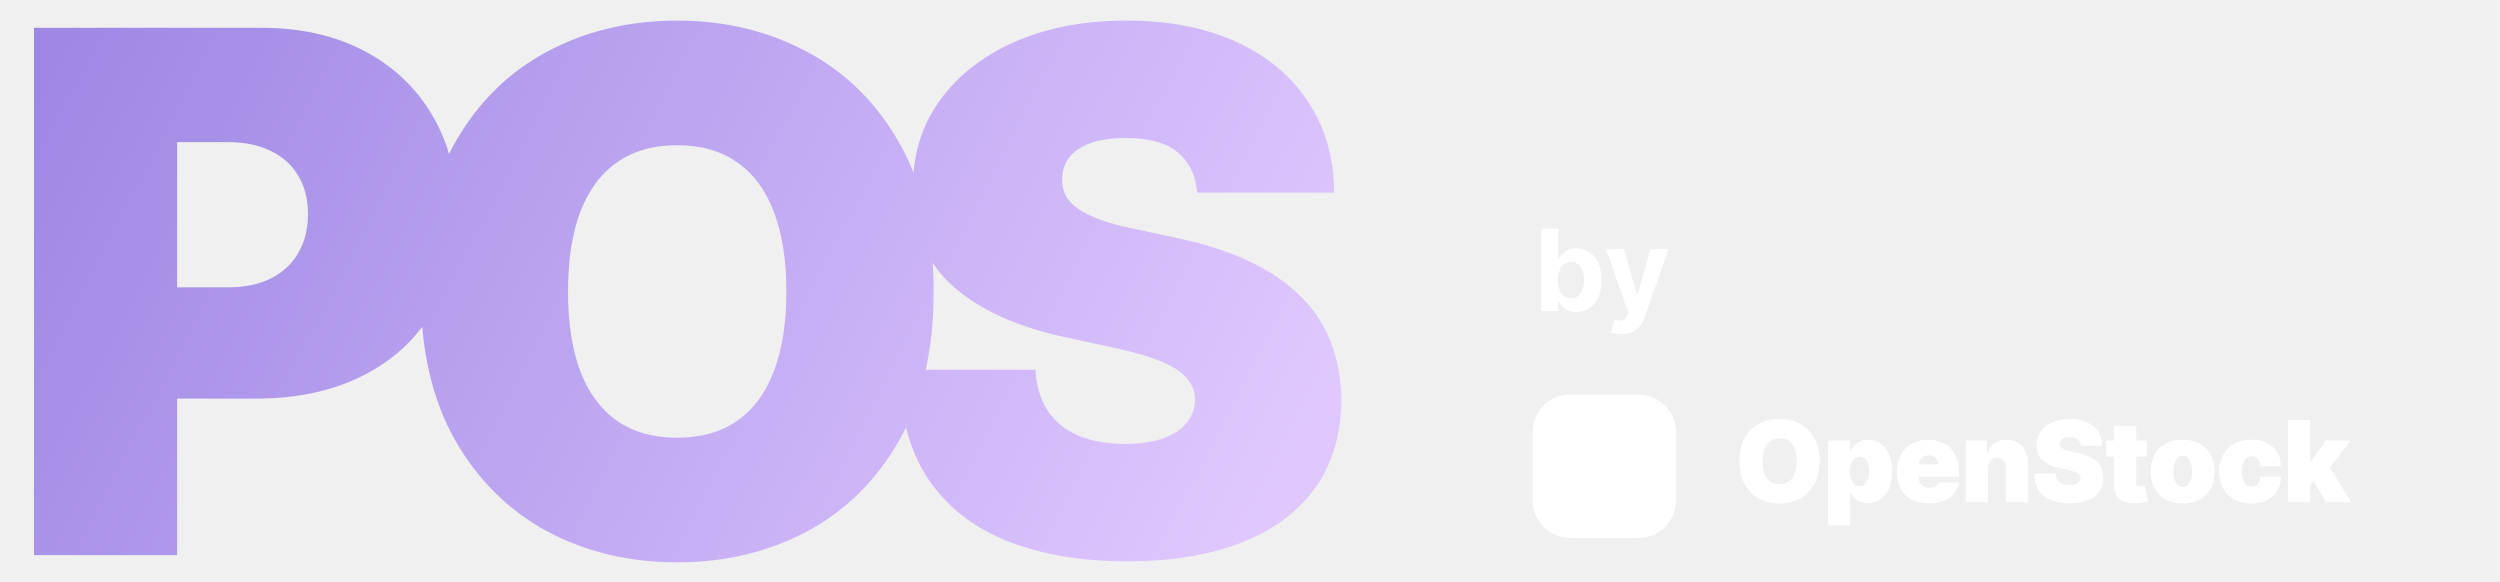
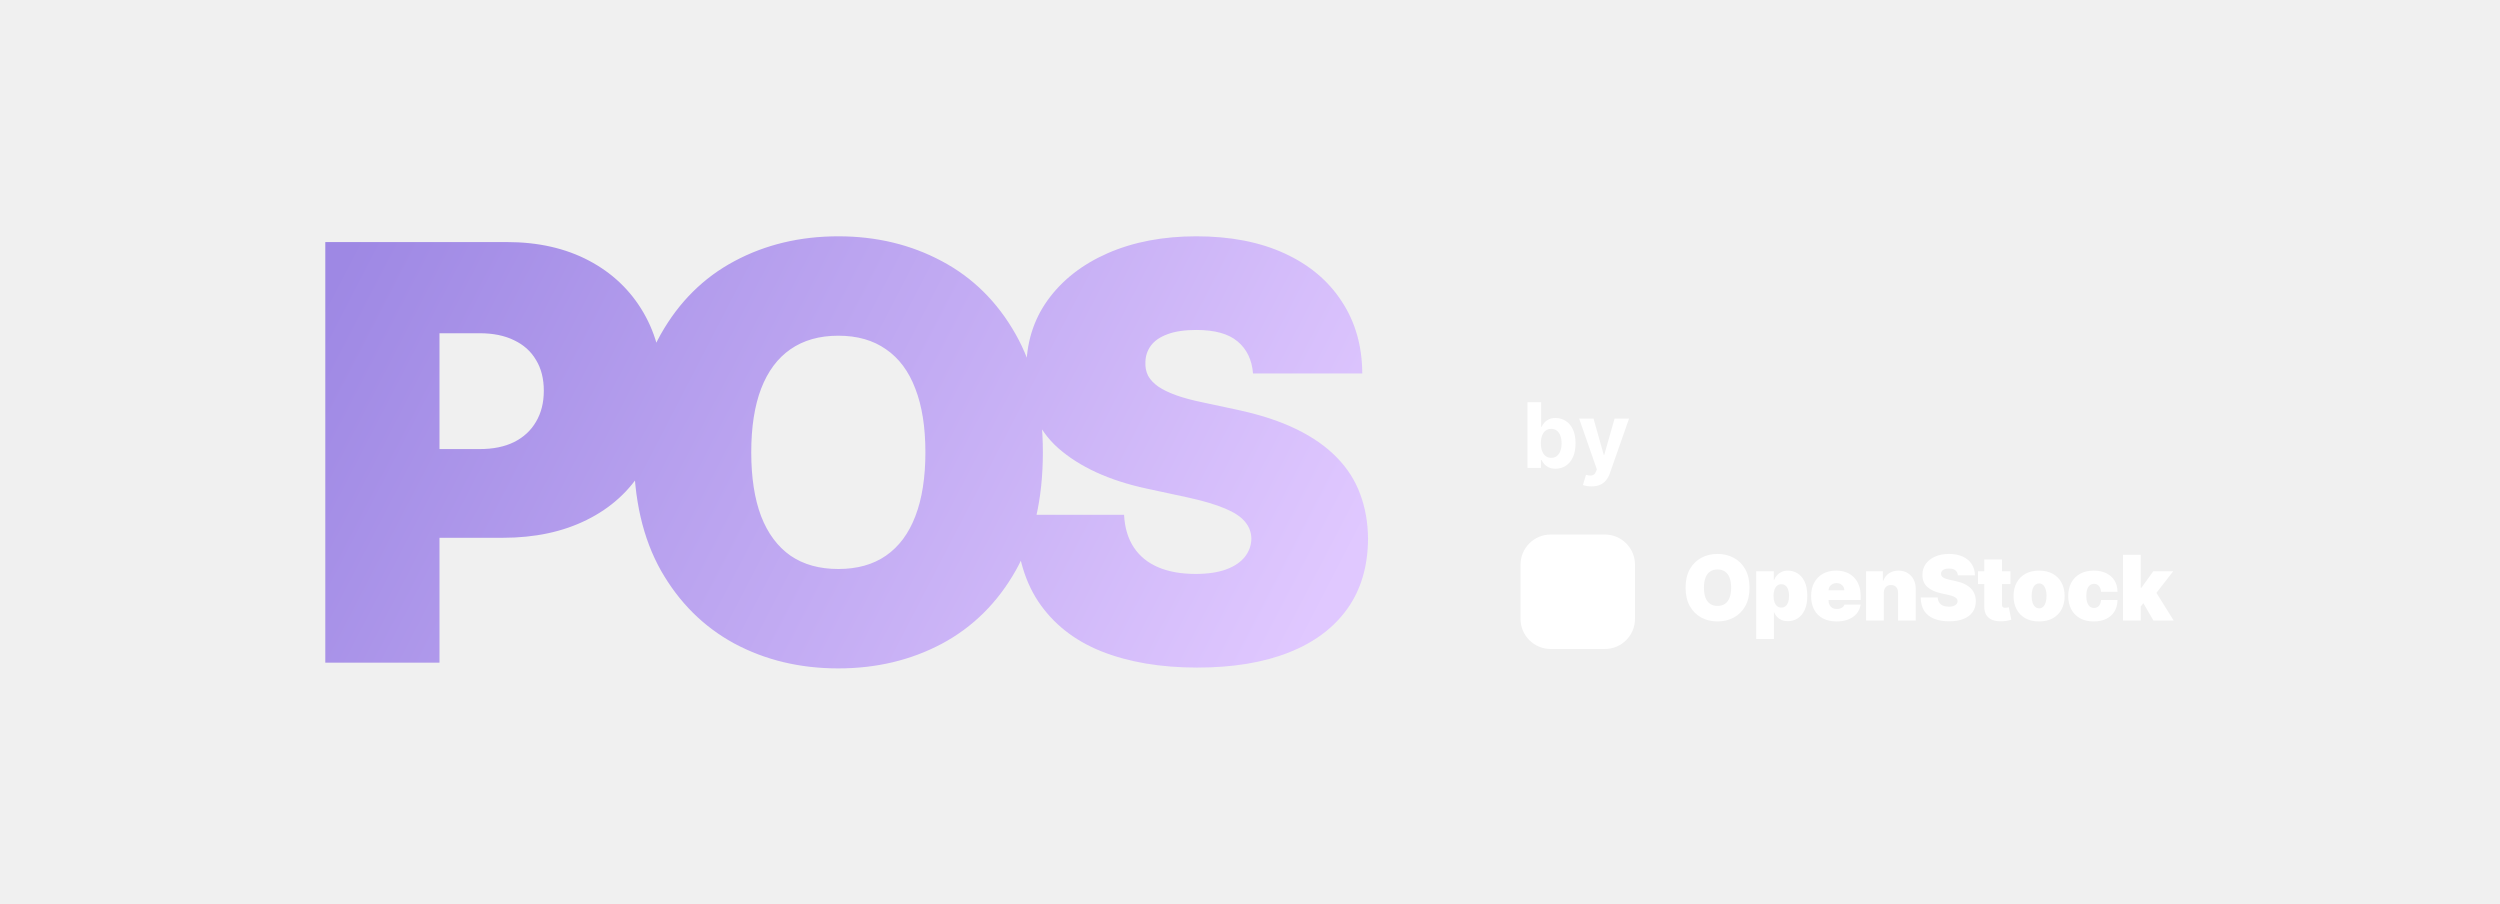
- <svg xmlns="http://www.w3.org/2000/svg" width="331" height="77" viewBox="0 0 331 77" fill="none">
-   <g clip-path="url(#clip0_45_22)">
-     <path d="M204.061 41.175V30.266H206.331V34.368H206.4C206.499 34.148 206.643 33.924 206.831 33.697C207.023 33.466 207.272 33.274 207.577 33.121C207.886 32.965 208.27 32.887 208.728 32.887C209.324 32.887 209.875 33.043 210.379 33.356C210.883 33.664 211.286 34.132 211.588 34.757C211.89 35.378 212.041 36.157 212.041 37.095C212.041 38.008 211.893 38.778 211.599 39.407C211.308 40.032 210.91 40.506 210.406 40.829C209.905 41.148 209.344 41.308 208.722 41.308C208.282 41.308 207.907 41.236 207.598 41.09C207.293 40.944 207.043 40.761 206.847 40.541C206.652 40.318 206.503 40.092 206.4 39.865H206.299V41.175H204.061ZM206.283 37.084C206.283 37.571 206.35 37.995 206.485 38.357C206.62 38.72 206.815 39.002 207.071 39.204C207.327 39.403 207.637 39.503 208.003 39.503C208.373 39.503 208.685 39.401 208.941 39.199C209.196 38.993 209.39 38.709 209.521 38.347C209.656 37.981 209.724 37.56 209.724 37.084C209.724 36.612 209.658 36.197 209.527 35.838C209.395 35.479 209.202 35.199 208.946 34.996C208.69 34.794 208.376 34.693 208.003 34.693C207.634 34.693 207.321 34.79 207.066 34.986C206.814 35.181 206.62 35.458 206.485 35.816C206.35 36.175 206.283 36.598 206.283 37.084ZM214.692 44.243C214.405 44.243 214.135 44.22 213.883 44.174C213.634 44.132 213.428 44.076 213.265 44.009L213.776 42.315C214.042 42.397 214.282 42.441 214.495 42.448C214.712 42.455 214.898 42.406 215.054 42.299C215.214 42.193 215.344 42.011 215.443 41.756L215.576 41.41L212.641 32.993H215.028L216.722 39.002H216.807L218.517 32.993H220.919L217.739 42.059C217.586 42.5 217.379 42.883 217.116 43.21C216.857 43.54 216.528 43.794 216.13 43.972C215.733 44.153 215.253 44.243 214.692 44.243Z" fill="white" />
-     <rect x="202.909" y="52.232" width="19" height="19" rx="5" fill="white" />
-     <path d="M240.918 61.056C240.918 62.27 240.681 63.295 240.209 64.129C239.737 64.96 239.099 65.591 238.297 66.02C237.494 66.447 236.599 66.66 235.612 66.66C234.618 66.66 233.719 66.445 232.917 66.015C232.118 65.582 231.482 64.95 231.01 64.119C230.541 63.284 230.307 62.263 230.307 61.056C230.307 59.842 230.541 58.819 231.01 57.988C231.482 57.153 232.118 56.523 232.917 56.097C233.719 55.667 234.618 55.452 235.612 55.452C236.599 55.452 237.494 55.667 238.297 56.097C239.099 56.523 239.737 57.153 240.209 57.988C240.681 58.819 240.918 59.842 240.918 61.056ZM237.871 61.056C237.871 60.403 237.784 59.852 237.61 59.405C237.439 58.954 237.185 58.613 236.848 58.382C236.514 58.148 236.102 58.03 235.612 58.03C235.122 58.03 234.708 58.148 234.371 58.382C234.037 58.613 233.783 58.954 233.609 59.405C233.439 59.852 233.354 60.403 233.354 61.056C233.354 61.709 233.439 62.262 233.609 62.713C233.783 63.16 234.037 63.501 234.371 63.735C234.708 63.966 235.122 64.082 235.612 64.082C236.102 64.082 236.514 63.966 236.848 63.735C237.185 63.501 237.439 63.16 237.61 62.713C237.784 62.262 237.871 61.709 237.871 61.056ZM242.03 69.579V58.329H244.949V59.756H245.013C245.12 59.479 245.276 59.225 245.482 58.995C245.688 58.76 245.944 58.574 246.249 58.435C246.555 58.293 246.91 58.222 247.315 58.222C247.854 58.222 248.367 58.366 248.854 58.654C249.344 58.941 249.742 59.394 250.047 60.012C250.356 60.63 250.511 61.432 250.511 62.42C250.511 63.364 250.363 64.147 250.068 64.769C249.777 65.39 249.387 65.853 248.897 66.159C248.41 66.464 247.876 66.617 247.293 66.617C246.91 66.617 246.567 66.555 246.265 66.431C245.967 66.303 245.711 66.13 245.498 65.914C245.289 65.694 245.127 65.445 245.013 65.168H244.971V69.579H242.03ZM244.907 62.42C244.907 62.817 244.958 63.162 245.061 63.453C245.168 63.741 245.317 63.964 245.509 64.124C245.704 64.28 245.937 64.359 246.207 64.359C246.476 64.359 246.706 64.282 246.894 64.129C247.085 63.973 247.231 63.751 247.331 63.464C247.434 63.172 247.485 62.824 247.485 62.42C247.485 62.015 247.434 61.669 247.331 61.381C247.231 61.09 247.085 60.868 246.894 60.715C246.706 60.559 246.476 60.481 246.207 60.481C245.937 60.481 245.704 60.559 245.509 60.715C245.317 60.868 245.168 61.09 245.061 61.381C244.958 61.669 244.907 62.015 244.907 62.42ZM255.363 66.66C254.489 66.66 253.736 66.493 253.104 66.159C252.476 65.822 251.991 65.339 251.65 64.71C251.313 64.078 251.144 63.322 251.144 62.441C251.144 61.596 251.315 60.857 251.655 60.225C251.996 59.593 252.478 59.101 253.099 58.749C253.72 58.398 254.454 58.222 255.299 58.222C255.917 58.222 256.476 58.318 256.977 58.51C257.478 58.702 257.905 58.98 258.261 59.346C258.616 59.708 258.889 60.149 259.081 60.667C259.273 61.186 259.369 61.77 259.369 62.42V63.101H252.06V61.482H256.663C256.659 61.248 256.599 61.042 256.481 60.864C256.368 60.683 256.213 60.543 256.018 60.443C255.826 60.34 255.608 60.289 255.363 60.289C255.125 60.289 254.907 60.34 254.708 60.443C254.509 60.543 254.349 60.681 254.228 60.859C254.111 61.036 254.049 61.244 254.042 61.482V63.229C254.042 63.492 254.097 63.726 254.207 63.932C254.317 64.138 254.475 64.3 254.681 64.417C254.887 64.534 255.136 64.593 255.427 64.593C255.629 64.593 255.814 64.564 255.981 64.508C256.151 64.451 256.297 64.369 256.418 64.263C256.538 64.153 256.627 64.021 256.684 63.868H259.369C259.276 64.437 259.058 64.93 258.713 65.349C258.369 65.765 257.913 66.088 257.344 66.319C256.78 66.546 256.119 66.66 255.363 66.66ZM263.209 61.908V66.51H260.268V58.329H263.06V59.884H263.145C263.322 59.366 263.635 58.959 264.082 58.664C264.533 58.37 265.059 58.222 265.659 58.222C266.238 58.222 266.74 58.355 267.166 58.622C267.596 58.884 267.928 59.247 268.163 59.708C268.4 60.17 268.518 60.697 268.514 61.29V66.51H265.574V61.908C265.577 61.503 265.474 61.186 265.265 60.955C265.059 60.724 264.771 60.608 264.402 60.608C264.16 60.608 263.949 60.662 263.768 60.768C263.59 60.871 263.454 61.02 263.358 61.216C263.262 61.407 263.212 61.638 263.209 61.908ZM275.504 59.011C275.475 58.655 275.342 58.378 275.104 58.179C274.87 57.981 274.513 57.881 274.034 57.881C273.728 57.881 273.478 57.919 273.282 57.993C273.091 58.064 272.949 58.162 272.856 58.286C272.764 58.41 272.716 58.552 272.712 58.712C272.705 58.844 272.728 58.963 272.782 59.069C272.839 59.172 272.927 59.266 273.048 59.351C273.169 59.433 273.323 59.508 273.511 59.575C273.7 59.643 273.923 59.703 274.183 59.756L275.078 59.948C275.681 60.076 276.198 60.245 276.628 60.454C277.057 60.664 277.409 60.91 277.682 61.194C277.956 61.475 278.156 61.791 278.284 62.143C278.416 62.494 278.483 62.878 278.487 63.293C278.483 64.01 278.304 64.618 277.949 65.115C277.594 65.612 277.086 65.99 276.425 66.249C275.768 66.509 274.978 66.638 274.055 66.638C273.107 66.638 272.279 66.498 271.573 66.218C270.869 65.937 270.323 65.505 269.932 64.923C269.545 64.337 269.35 63.588 269.346 62.675H272.159C272.176 63.009 272.26 63.29 272.409 63.517C272.558 63.744 272.768 63.916 273.037 64.034C273.311 64.151 273.636 64.209 274.012 64.209C274.328 64.209 274.593 64.17 274.806 64.092C275.019 64.014 275.181 63.906 275.291 63.767C275.401 63.629 275.458 63.471 275.461 63.293C275.458 63.126 275.402 62.981 275.296 62.856C275.193 62.728 275.023 62.615 274.785 62.516C274.547 62.413 274.225 62.317 273.82 62.228L272.734 61.993C271.768 61.784 271.006 61.434 270.449 60.944C269.895 60.45 269.619 59.778 269.623 58.925C269.619 58.233 269.804 57.627 270.177 57.109C270.553 56.587 271.074 56.18 271.738 55.889C272.405 55.598 273.171 55.452 274.034 55.452C274.914 55.452 275.676 55.6 276.319 55.894C276.961 56.189 277.457 56.605 277.805 57.141C278.156 57.673 278.334 58.297 278.337 59.011H275.504ZM284.235 58.329V60.459H278.844V58.329H284.235ZM279.889 56.368H282.829V63.879C282.829 63.993 282.848 64.089 282.887 64.167C282.927 64.241 282.987 64.298 283.069 64.337C283.15 64.373 283.255 64.391 283.383 64.391C283.472 64.391 283.575 64.38 283.692 64.359C283.813 64.337 283.901 64.319 283.958 64.305L284.384 66.372C284.253 66.411 284.065 66.459 283.82 66.516C283.578 66.573 283.291 66.61 282.957 66.628C282.282 66.663 281.716 66.594 281.257 66.42C280.799 66.242 280.455 65.964 280.224 65.584C279.993 65.204 279.881 64.728 279.889 64.156V56.368ZM288.989 66.66C288.101 66.66 287.341 66.484 286.709 66.132C286.077 65.777 285.592 65.284 285.255 64.651C284.917 64.016 284.749 63.279 284.749 62.441C284.749 61.603 284.917 60.868 285.255 60.236C285.592 59.6 286.077 59.106 286.709 58.755C287.341 58.4 288.101 58.222 288.989 58.222C289.877 58.222 290.637 58.4 291.269 58.755C291.901 59.106 292.385 59.6 292.723 60.236C293.06 60.868 293.229 61.603 293.229 62.441C293.229 63.279 293.06 64.016 292.723 64.651C292.385 65.284 291.901 65.777 291.269 66.132C290.637 66.484 289.877 66.66 288.989 66.66ZM289.01 64.486C289.259 64.486 289.474 64.403 289.655 64.236C289.836 64.069 289.976 63.831 290.075 63.522C290.175 63.213 290.225 62.846 290.225 62.42C290.225 61.99 290.175 61.622 290.075 61.317C289.976 61.008 289.836 60.77 289.655 60.603C289.474 60.436 289.259 60.353 289.01 60.353C288.747 60.353 288.522 60.436 288.334 60.603C288.145 60.77 288.002 61.008 287.902 61.317C287.803 61.622 287.753 61.99 287.753 62.42C287.753 62.846 287.803 63.213 287.902 63.522C288.002 63.831 288.145 64.069 288.334 64.236C288.522 64.403 288.747 64.486 289.01 64.486ZM298.064 66.66C297.176 66.66 296.416 66.484 295.784 66.132C295.152 65.777 294.667 65.284 294.33 64.651C293.992 64.016 293.824 63.279 293.824 62.441C293.824 61.603 293.992 60.868 294.33 60.236C294.667 59.6 295.152 59.106 295.784 58.755C296.416 58.4 297.176 58.222 298.064 58.222C298.866 58.222 299.561 58.368 300.147 58.659C300.736 58.947 301.192 59.355 301.516 59.884C301.839 60.41 302.002 61.028 302.006 61.738H299.278C299.239 61.308 299.115 60.981 298.905 60.758C298.699 60.53 298.433 60.417 298.106 60.417C297.851 60.417 297.627 60.491 297.435 60.641C297.244 60.786 297.094 61.008 296.988 61.306C296.881 61.601 296.828 61.972 296.828 62.42C296.828 62.867 296.881 63.24 296.988 63.538C297.094 63.833 297.244 64.055 297.435 64.204C297.627 64.35 297.851 64.422 298.106 64.422C298.323 64.422 298.515 64.373 298.682 64.273C298.849 64.17 298.984 64.021 299.087 63.826C299.193 63.627 299.257 63.386 299.278 63.101H302.006C301.995 63.822 301.83 64.451 301.51 64.987C301.191 65.52 300.738 65.932 300.152 66.223C299.57 66.514 298.873 66.66 298.064 66.66ZM305.561 64.572L305.582 61.077H305.966L307.947 58.329H311.25L307.926 62.611H307.095L305.561 64.572ZM302.919 66.51V55.601H305.859V66.51H302.919ZM307.968 66.51L306.093 63.272L308.011 61.184L311.335 66.51H307.968Z" fill="white" />
-     <path d="M4.5 73.5V3.682H34.636C39.818 3.682 44.352 4.705 48.239 6.75C52.125 8.795 55.148 11.671 57.307 15.375C59.466 19.079 60.545 23.409 60.545 28.364C60.545 33.364 59.432 37.693 57.205 41.352C55 45.011 51.898 47.83 47.898 49.807C43.92 51.784 39.273 52.773 33.955 52.773H15.954V38.045H30.136C32.364 38.045 34.261 37.659 35.83 36.886C37.42 36.091 38.636 34.966 39.477 33.511C40.341 32.057 40.773 30.341 40.773 28.364C40.773 26.364 40.341 24.659 39.477 23.25C38.636 21.818 37.42 20.727 35.83 19.977C34.261 19.204 32.364 18.818 30.136 18.818H23.454V73.5H4.5ZM123.616 38.591C123.616 46.364 122.105 52.92 119.082 58.261C116.06 63.58 111.98 67.614 106.844 70.364C101.707 73.091 95.98 74.454 89.662 74.454C83.298 74.454 77.548 73.079 72.412 70.329C67.298 67.557 63.23 63.511 60.207 58.193C57.207 52.852 55.707 46.318 55.707 38.591C55.707 30.818 57.207 24.273 60.207 18.954C63.23 13.614 67.298 9.58 72.412 6.852C77.548 4.102 83.298 2.727 89.662 2.727C95.98 2.727 101.707 4.102 106.844 6.852C111.98 9.58 116.06 13.614 119.082 18.954C122.105 24.273 123.616 30.818 123.616 38.591ZM104.116 38.591C104.116 34.409 103.56 30.886 102.446 28.023C101.355 25.136 99.73 22.954 97.571 21.477C95.434 19.977 92.798 19.227 89.662 19.227C86.525 19.227 83.878 19.977 81.719 21.477C79.582 22.954 77.957 25.136 76.844 28.023C75.753 30.886 75.207 34.409 75.207 38.591C75.207 42.773 75.753 46.307 76.844 49.193C77.957 52.057 79.582 54.239 81.719 55.739C83.878 57.216 86.525 57.955 89.662 57.955C92.798 57.955 95.434 57.216 97.571 55.739C99.73 54.239 101.355 52.057 102.446 49.193C103.56 46.307 104.116 42.773 104.116 38.591ZM158.503 25.5C158.321 23.227 157.469 21.454 155.946 20.182C154.446 18.909 152.162 18.273 149.094 18.273C147.139 18.273 145.537 18.511 144.287 18.989C143.059 19.443 142.15 20.068 141.559 20.864C140.969 21.659 140.662 22.568 140.639 23.591C140.594 24.432 140.741 25.193 141.082 25.875C141.446 26.534 142.014 27.136 142.787 27.682C143.559 28.204 144.548 28.682 145.753 29.114C146.957 29.546 148.389 29.932 150.048 30.273L155.775 31.5C159.639 32.318 162.946 33.398 165.696 34.739C168.446 36.08 170.696 37.659 172.446 39.477C174.196 41.273 175.48 43.295 176.298 45.545C177.139 47.795 177.571 50.25 177.594 52.909C177.571 57.5 176.423 61.386 174.15 64.568C171.878 67.75 168.628 70.171 164.4 71.829C160.196 73.489 155.139 74.318 149.23 74.318C143.162 74.318 137.866 73.421 133.344 71.625C128.844 69.829 125.344 67.068 122.844 63.341C120.366 59.591 119.116 54.795 119.094 48.955H137.094C137.207 51.091 137.741 52.886 138.696 54.341C139.65 55.795 140.991 56.898 142.719 57.648C144.469 58.398 146.548 58.773 148.957 58.773C150.98 58.773 152.673 58.523 154.037 58.023C155.4 57.523 156.434 56.83 157.139 55.943C157.844 55.057 158.207 54.045 158.23 52.909C158.207 51.841 157.855 50.909 157.173 50.114C156.514 49.295 155.423 48.568 153.9 47.932C152.378 47.273 150.321 46.659 147.73 46.091L140.775 44.591C134.594 43.25 129.719 41.011 126.15 37.875C122.605 34.716 120.844 30.409 120.866 24.954C120.844 20.523 122.025 16.648 124.412 13.329C126.821 9.989 130.15 7.386 134.4 5.523C138.673 3.659 143.571 2.727 149.094 2.727C154.73 2.727 159.605 3.67 163.719 5.557C167.832 7.443 171.003 10.102 173.23 13.534C175.48 16.943 176.616 20.932 176.639 25.5H158.503Z" fill="url(#paint0_linear_45_22)" />
-   </g>
+ <svg xmlns="http://www.w3.org/2000/svg" width="415" height="150" viewBox="0 0 415 150" fill="none">
+   <path d="M253.561 77.675V66.766H255.831V70.868H255.9C255.999 70.647 256.143 70.424 256.331 70.197C256.523 69.966 256.772 69.774 257.077 69.621C257.386 69.465 257.77 69.387 258.228 69.387C258.824 69.387 259.375 69.543 259.879 69.856C260.383 70.165 260.786 70.632 261.088 71.257C261.39 71.878 261.541 72.657 261.541 73.595C261.541 74.508 261.393 75.278 261.099 75.907C260.808 76.532 260.41 77.006 259.906 77.329C259.405 77.648 258.844 77.808 258.222 77.808C257.782 77.808 257.407 77.736 257.098 77.59C256.793 77.444 256.543 77.261 256.347 77.041C256.152 76.818 256.003 76.592 255.9 76.365H255.799V77.675H253.561ZM255.783 73.584C255.783 74.071 255.85 74.495 255.985 74.857C256.12 75.22 256.315 75.502 256.571 75.704C256.827 75.903 257.137 76.003 257.503 76.003C257.873 76.003 258.185 75.901 258.441 75.699C258.696 75.493 258.89 75.209 259.021 74.847C259.156 74.481 259.224 74.06 259.224 73.584C259.224 73.112 259.158 72.697 259.027 72.338C258.895 71.979 258.702 71.699 258.446 71.496C258.19 71.294 257.876 71.193 257.503 71.193C257.134 71.193 256.821 71.29 256.566 71.486C256.314 71.681 256.12 71.958 255.985 72.317C255.85 72.675 255.783 73.098 255.783 73.584ZM264.192 80.743C263.905 80.743 263.635 80.72 263.383 80.674C263.134 80.632 262.928 80.576 262.765 80.509L263.276 78.815C263.542 78.897 263.782 78.941 263.995 78.948C264.212 78.955 264.398 78.906 264.554 78.799C264.714 78.693 264.844 78.511 264.943 78.256L265.076 77.909L262.141 69.493H264.528L266.222 75.502H266.307L268.017 69.493H270.419L267.239 78.559C267.086 79 266.879 79.383 266.616 79.71C266.357 80.04 266.028 80.294 265.63 80.472C265.233 80.653 264.753 80.743 264.192 80.743Z" fill="white" />
+   <rect x="252.409" y="88.732" width="19" height="19" rx="5" fill="white" />
+   <path d="M290.418 97.556C290.418 98.77 290.181 99.795 289.709 100.629C289.237 101.46 288.599 102.091 287.797 102.52C286.994 102.947 286.099 103.16 285.112 103.16C284.118 103.16 283.219 102.945 282.417 102.515C281.618 102.082 280.982 101.45 280.51 100.619C280.041 99.784 279.807 98.763 279.807 97.556C279.807 96.341 280.041 95.319 280.51 94.488C280.982 93.653 281.618 93.023 282.417 92.597C283.219 92.167 284.118 91.952 285.112 91.952C286.099 91.952 286.994 92.167 287.797 92.597C288.599 93.023 289.237 93.653 289.709 94.488C290.181 95.319 290.418 96.341 290.418 97.556ZM287.371 97.556C287.371 96.903 287.284 96.352 287.11 95.905C286.939 95.454 286.685 95.113 286.348 94.882C286.014 94.648 285.602 94.53 285.112 94.53C284.622 94.53 284.208 94.648 283.871 94.882C283.537 95.113 283.283 95.454 283.109 95.905C282.939 96.352 282.854 96.903 282.854 97.556C282.854 98.209 282.939 98.762 283.109 99.213C283.283 99.66 283.537 100.001 283.871 100.235C284.208 100.466 284.622 100.582 285.112 100.582C285.602 100.582 286.014 100.466 286.348 100.235C286.685 100.001 286.939 99.66 287.11 99.213C287.284 98.762 287.371 98.209 287.371 97.556ZM291.53 106.079V94.829H294.449V96.256H294.513C294.62 95.979 294.776 95.725 294.982 95.495C295.188 95.26 295.444 95.074 295.749 94.935C296.055 94.793 296.41 94.722 296.815 94.722C297.354 94.722 297.867 94.866 298.354 95.154C298.844 95.441 299.242 95.894 299.547 96.512C299.856 97.13 300.011 97.932 300.011 98.92C300.011 99.864 299.863 100.647 299.568 101.269C299.277 101.89 298.887 102.354 298.397 102.659C297.91 102.964 297.376 103.117 296.793 103.117C296.41 103.117 296.067 103.055 295.765 102.931C295.467 102.803 295.211 102.631 294.998 102.414C294.789 102.194 294.627 101.945 294.513 101.668H294.471V106.079H291.53ZM294.407 98.92C294.407 99.317 294.458 99.662 294.561 99.953C294.668 100.241 294.817 100.464 295.009 100.624C295.204 100.78 295.437 100.859 295.707 100.859C295.976 100.859 296.206 100.782 296.394 100.629C296.585 100.473 296.731 100.251 296.831 99.964C296.934 99.672 296.985 99.324 296.985 98.92C296.985 98.515 296.934 98.168 296.831 97.881C296.731 97.59 296.585 97.368 296.394 97.215C296.206 97.059 295.976 96.981 295.707 96.981C295.437 96.981 295.204 97.059 295.009 97.215C294.817 97.368 294.668 97.59 294.561 97.881C294.458 98.168 294.407 98.515 294.407 98.92ZM304.863 103.16C303.989 103.16 303.236 102.993 302.604 102.659C301.976 102.322 301.491 101.839 301.15 101.21C300.813 100.578 300.644 99.822 300.644 98.941C300.644 98.096 300.815 97.357 301.155 96.725C301.496 96.093 301.978 95.601 302.599 95.249C303.22 94.898 303.954 94.722 304.799 94.722C305.417 94.722 305.976 94.818 306.477 95.01C306.978 95.201 307.405 95.48 307.761 95.846C308.116 96.208 308.389 96.649 308.581 97.167C308.773 97.686 308.869 98.27 308.869 98.92V99.601H301.56V97.982H306.163C306.159 97.748 306.099 97.542 305.981 97.364C305.868 97.183 305.713 97.043 305.518 96.943C305.326 96.84 305.108 96.789 304.863 96.789C304.625 96.789 304.407 96.84 304.208 96.943C304.009 97.043 303.849 97.181 303.728 97.359C303.611 97.536 303.549 97.744 303.542 97.982V99.729C303.542 99.992 303.597 100.226 303.707 100.432C303.817 100.638 303.975 100.8 304.181 100.917C304.387 101.034 304.636 101.093 304.927 101.093C305.129 101.093 305.314 101.064 305.481 101.008C305.651 100.951 305.797 100.869 305.918 100.763C306.038 100.653 306.127 100.521 306.184 100.368H308.869C308.776 100.937 308.558 101.43 308.213 101.849C307.869 102.265 307.413 102.588 306.844 102.819C306.28 103.046 305.619 103.16 304.863 103.16ZM312.709 98.408V103.01H309.768V94.829H312.56V96.384H312.645C312.822 95.866 313.135 95.459 313.582 95.164C314.033 94.87 314.559 94.722 315.159 94.722C315.738 94.722 316.24 94.855 316.666 95.122C317.096 95.384 317.428 95.747 317.663 96.208C317.9 96.67 318.018 97.197 318.014 97.79V103.01H315.074V98.408C315.077 98.003 314.974 97.686 314.765 97.455C314.559 97.224 314.271 97.109 313.902 97.109C313.66 97.109 313.449 97.162 313.268 97.268C313.09 97.371 312.954 97.52 312.858 97.716C312.762 97.907 312.712 98.138 312.709 98.408ZM325.004 95.51C324.975 95.155 324.842 94.878 324.604 94.68C324.37 94.481 324.013 94.381 323.534 94.381C323.228 94.381 322.978 94.418 322.782 94.493C322.591 94.564 322.449 94.662 322.356 94.786C322.264 94.91 322.216 95.052 322.212 95.212C322.205 95.344 322.228 95.463 322.282 95.569C322.339 95.672 322.427 95.766 322.548 95.851C322.669 95.933 322.823 96.008 323.011 96.075C323.2 96.143 323.423 96.203 323.683 96.256L324.578 96.448C325.181 96.576 325.698 96.745 326.128 96.954C326.557 97.164 326.909 97.41 327.182 97.694C327.456 97.975 327.656 98.291 327.784 98.643C327.916 98.994 327.983 99.378 327.987 99.793C327.983 100.51 327.804 101.118 327.449 101.615C327.094 102.112 326.586 102.49 325.925 102.749C325.268 103.009 324.478 103.138 323.555 103.138C322.607 103.138 321.779 102.998 321.073 102.718C320.369 102.437 319.823 102.006 319.432 101.423C319.045 100.837 318.85 100.088 318.846 99.175H321.659C321.676 99.509 321.76 99.79 321.909 100.017C322.058 100.244 322.268 100.416 322.537 100.534C322.811 100.651 323.136 100.709 323.512 100.709C323.828 100.709 324.093 100.67 324.306 100.592C324.519 100.514 324.681 100.406 324.791 100.267C324.901 100.129 324.958 99.971 324.961 99.793C324.958 99.626 324.902 99.481 324.796 99.356C324.693 99.228 324.523 99.115 324.285 99.016C324.047 98.912 323.725 98.817 323.32 98.728L322.234 98.493C321.268 98.284 320.506 97.934 319.949 97.444C319.395 96.951 319.119 96.278 319.123 95.425C319.119 94.733 319.304 94.127 319.677 93.609C320.053 93.087 320.574 92.68 321.238 92.389C321.905 92.098 322.671 91.952 323.534 91.952C324.414 91.952 325.176 92.1 325.819 92.394C326.461 92.689 326.957 93.105 327.305 93.641C327.656 94.174 327.834 94.797 327.837 95.51H325.004ZM333.735 94.829V96.959H328.344V94.829H333.735ZM329.389 92.868H332.329V100.379C332.329 100.493 332.348 100.589 332.387 100.667C332.427 100.741 332.487 100.798 332.569 100.837C332.65 100.873 332.755 100.89 332.883 100.89C332.972 100.89 333.075 100.88 333.192 100.859C333.313 100.837 333.401 100.819 333.458 100.805L333.884 102.872C333.753 102.911 333.565 102.959 333.32 103.016C333.078 103.073 332.791 103.11 332.457 103.128C331.782 103.163 331.216 103.094 330.757 102.92C330.299 102.742 329.955 102.464 329.724 102.084C329.493 101.704 329.381 101.228 329.389 100.656V92.868ZM338.489 103.16C337.601 103.16 336.841 102.984 336.209 102.632C335.577 102.277 335.092 101.784 334.755 101.151C334.417 100.516 334.249 99.779 334.249 98.941C334.249 98.103 334.417 97.368 334.755 96.736C335.092 96.1 335.577 95.606 336.209 95.255C336.841 94.9 337.601 94.722 338.489 94.722C339.377 94.722 340.137 94.9 340.769 95.255C341.401 95.606 341.885 96.1 342.223 96.736C342.56 97.368 342.729 98.103 342.729 98.941C342.729 99.779 342.56 100.516 342.223 101.151C341.885 101.784 341.401 102.277 340.769 102.632C340.137 102.984 339.377 103.16 338.489 103.16ZM338.51 100.986C338.759 100.986 338.974 100.903 339.155 100.736C339.336 100.569 339.476 100.331 339.575 100.022C339.675 99.713 339.725 99.346 339.725 98.92C339.725 98.49 339.675 98.122 339.575 97.817C339.476 97.508 339.336 97.27 339.155 97.103C338.974 96.936 338.759 96.853 338.51 96.853C338.247 96.853 338.022 96.936 337.834 97.103C337.645 97.27 337.502 97.508 337.402 97.817C337.303 98.122 337.253 98.49 337.253 98.92C337.253 99.346 337.303 99.713 337.402 100.022C337.502 100.331 337.645 100.569 337.834 100.736C338.022 100.903 338.247 100.986 338.51 100.986ZM347.564 103.16C346.676 103.16 345.916 102.984 345.284 102.632C344.652 102.277 344.167 101.784 343.83 101.151C343.492 100.516 343.324 99.779 343.324 98.941C343.324 98.103 343.492 97.368 343.83 96.736C344.167 96.1 344.652 95.606 345.284 95.255C345.916 94.9 346.676 94.722 347.564 94.722C348.366 94.722 349.061 94.868 349.647 95.159C350.236 95.447 350.692 95.855 351.016 96.384C351.339 96.91 351.502 97.528 351.506 98.238H348.778C348.739 97.808 348.615 97.481 348.405 97.258C348.199 97.03 347.933 96.917 347.606 96.917C347.351 96.917 347.127 96.991 346.935 97.141C346.744 97.286 346.594 97.508 346.488 97.806C346.381 98.101 346.328 98.472 346.328 98.92C346.328 99.367 346.381 99.74 346.488 100.038C346.594 100.333 346.744 100.555 346.935 100.704C347.127 100.85 347.351 100.922 347.606 100.922C347.823 100.922 348.015 100.873 348.182 100.773C348.349 100.67 348.484 100.521 348.587 100.326C348.693 100.127 348.757 99.885 348.778 99.601H351.506C351.495 100.322 351.33 100.951 351.01 101.487C350.691 102.02 350.238 102.432 349.652 102.723C349.07 103.014 348.373 103.16 347.564 103.16ZM355.061 101.072L355.082 97.577H355.466L357.447 94.829H360.75L357.426 99.111H356.595L355.061 101.072ZM352.419 103.01V92.101H355.359V103.01H352.419ZM357.468 103.01L355.593 99.772L357.511 97.684L360.835 103.01H357.468Z" fill="white" />
+   <path d="M54 110V40.182H84.136C89.318 40.182 93.852 41.205 97.739 43.25C101.625 45.295 104.648 48.17 106.807 51.875C108.966 55.58 110.045 59.909 110.045 64.864C110.045 69.864 108.932 74.193 106.705 77.852C104.5 81.511 101.398 84.329 97.398 86.307C93.421 88.284 88.773 89.273 83.454 89.273H65.454V74.546H79.636C81.864 74.546 83.761 74.159 85.329 73.386C86.921 72.591 88.136 71.466 88.977 70.011C89.841 68.557 90.273 66.841 90.273 64.864C90.273 62.864 89.841 61.159 88.977 59.75C88.136 58.318 86.921 57.227 85.329 56.477C83.761 55.705 81.864 55.318 79.636 55.318H72.954V110H54ZM173.116 75.091C173.116 82.864 171.605 89.421 168.582 94.761C165.56 100.08 161.48 104.114 156.344 106.864C151.207 109.591 145.48 110.955 139.162 110.955C132.798 110.955 127.048 109.58 121.912 106.83C116.798 104.057 112.73 100.011 109.707 94.693C106.707 89.352 105.207 82.818 105.207 75.091C105.207 67.318 106.707 60.773 109.707 55.455C112.73 50.114 116.798 46.08 121.912 43.352C127.048 40.602 132.798 39.227 139.162 39.227C145.48 39.227 151.207 40.602 156.344 43.352C161.48 46.08 165.56 50.114 168.582 55.455C171.605 60.773 173.116 67.318 173.116 75.091ZM153.616 75.091C153.616 70.909 153.06 67.386 151.946 64.523C150.855 61.636 149.23 59.455 147.071 57.977C144.935 56.477 142.298 55.727 139.162 55.727C136.025 55.727 133.378 56.477 131.219 57.977C129.082 59.455 127.457 61.636 126.344 64.523C125.253 67.386 124.707 70.909 124.707 75.091C124.707 79.273 125.253 82.807 126.344 85.693C127.457 88.557 129.082 90.739 131.219 92.239C133.378 93.716 136.025 94.454 139.162 94.454C142.298 94.454 144.935 93.716 147.071 92.239C149.23 90.739 150.855 88.557 151.946 85.693C153.06 82.807 153.616 79.273 153.616 75.091ZM208.003 62C207.821 59.727 206.969 57.955 205.446 56.682C203.946 55.409 201.662 54.773 198.594 54.773C196.639 54.773 195.037 55.011 193.787 55.489C192.559 55.943 191.65 56.568 191.059 57.364C190.469 58.159 190.162 59.068 190.139 60.091C190.094 60.932 190.241 61.693 190.582 62.375C190.946 63.034 191.514 63.636 192.287 64.182C193.059 64.704 194.048 65.182 195.253 65.614C196.457 66.046 197.889 66.432 199.548 66.773L205.275 68C209.139 68.818 212.446 69.898 215.196 71.239C217.946 72.579 220.196 74.159 221.946 75.977C223.696 77.773 224.98 79.796 225.798 82.046C226.639 84.296 227.071 86.75 227.094 89.409C227.071 94 225.923 97.886 223.65 101.068C221.378 104.25 218.128 106.67 213.9 108.33C209.696 109.989 204.639 110.818 198.73 110.818C192.662 110.818 187.366 109.92 182.844 108.125C178.344 106.33 174.844 103.568 172.344 99.841C169.866 96.091 168.616 91.296 168.594 85.454H186.594C186.707 87.591 187.241 89.386 188.196 90.841C189.15 92.296 190.491 93.398 192.219 94.148C193.969 94.898 196.048 95.273 198.457 95.273C200.48 95.273 202.173 95.023 203.537 94.523C204.9 94.023 205.934 93.329 206.639 92.443C207.344 91.557 207.707 90.546 207.73 89.409C207.707 88.341 207.355 87.409 206.673 86.614C206.014 85.796 204.923 85.068 203.4 84.432C201.878 83.773 199.821 83.159 197.23 82.591L190.275 81.091C184.094 79.75 179.219 77.511 175.65 74.375C172.105 71.216 170.344 66.909 170.366 61.455C170.344 57.023 171.525 53.148 173.912 49.83C176.321 46.489 179.65 43.886 183.9 42.023C188.173 40.159 193.071 39.227 198.594 39.227C204.23 39.227 209.105 40.17 213.219 42.057C217.332 43.943 220.503 46.602 222.73 50.034C224.98 53.443 226.116 57.432 226.139 62H208.003Z" fill="url(#paint0_linear_45_22)" />
  <defs>
-     <linearGradient id="paint0_linear_45_22" x1="9.392" y1="2.999" x2="161.551" y2="81.739" gradientUnits="userSpaceOnUse">
+     <linearGradient id="paint0_linear_45_22" x1="58.892" y1="39.499" x2="211.051" y2="118.239" gradientUnits="userSpaceOnUse">
      <stop stop-color="#9E88E4" />
      <stop offset="1" stop-color="#E0C8FF" />
    </linearGradient>
-     <clipPath id="clip0_45_22">
-       <rect width="331" height="77" fill="white" />
-     </clipPath>
  </defs>
</svg>
